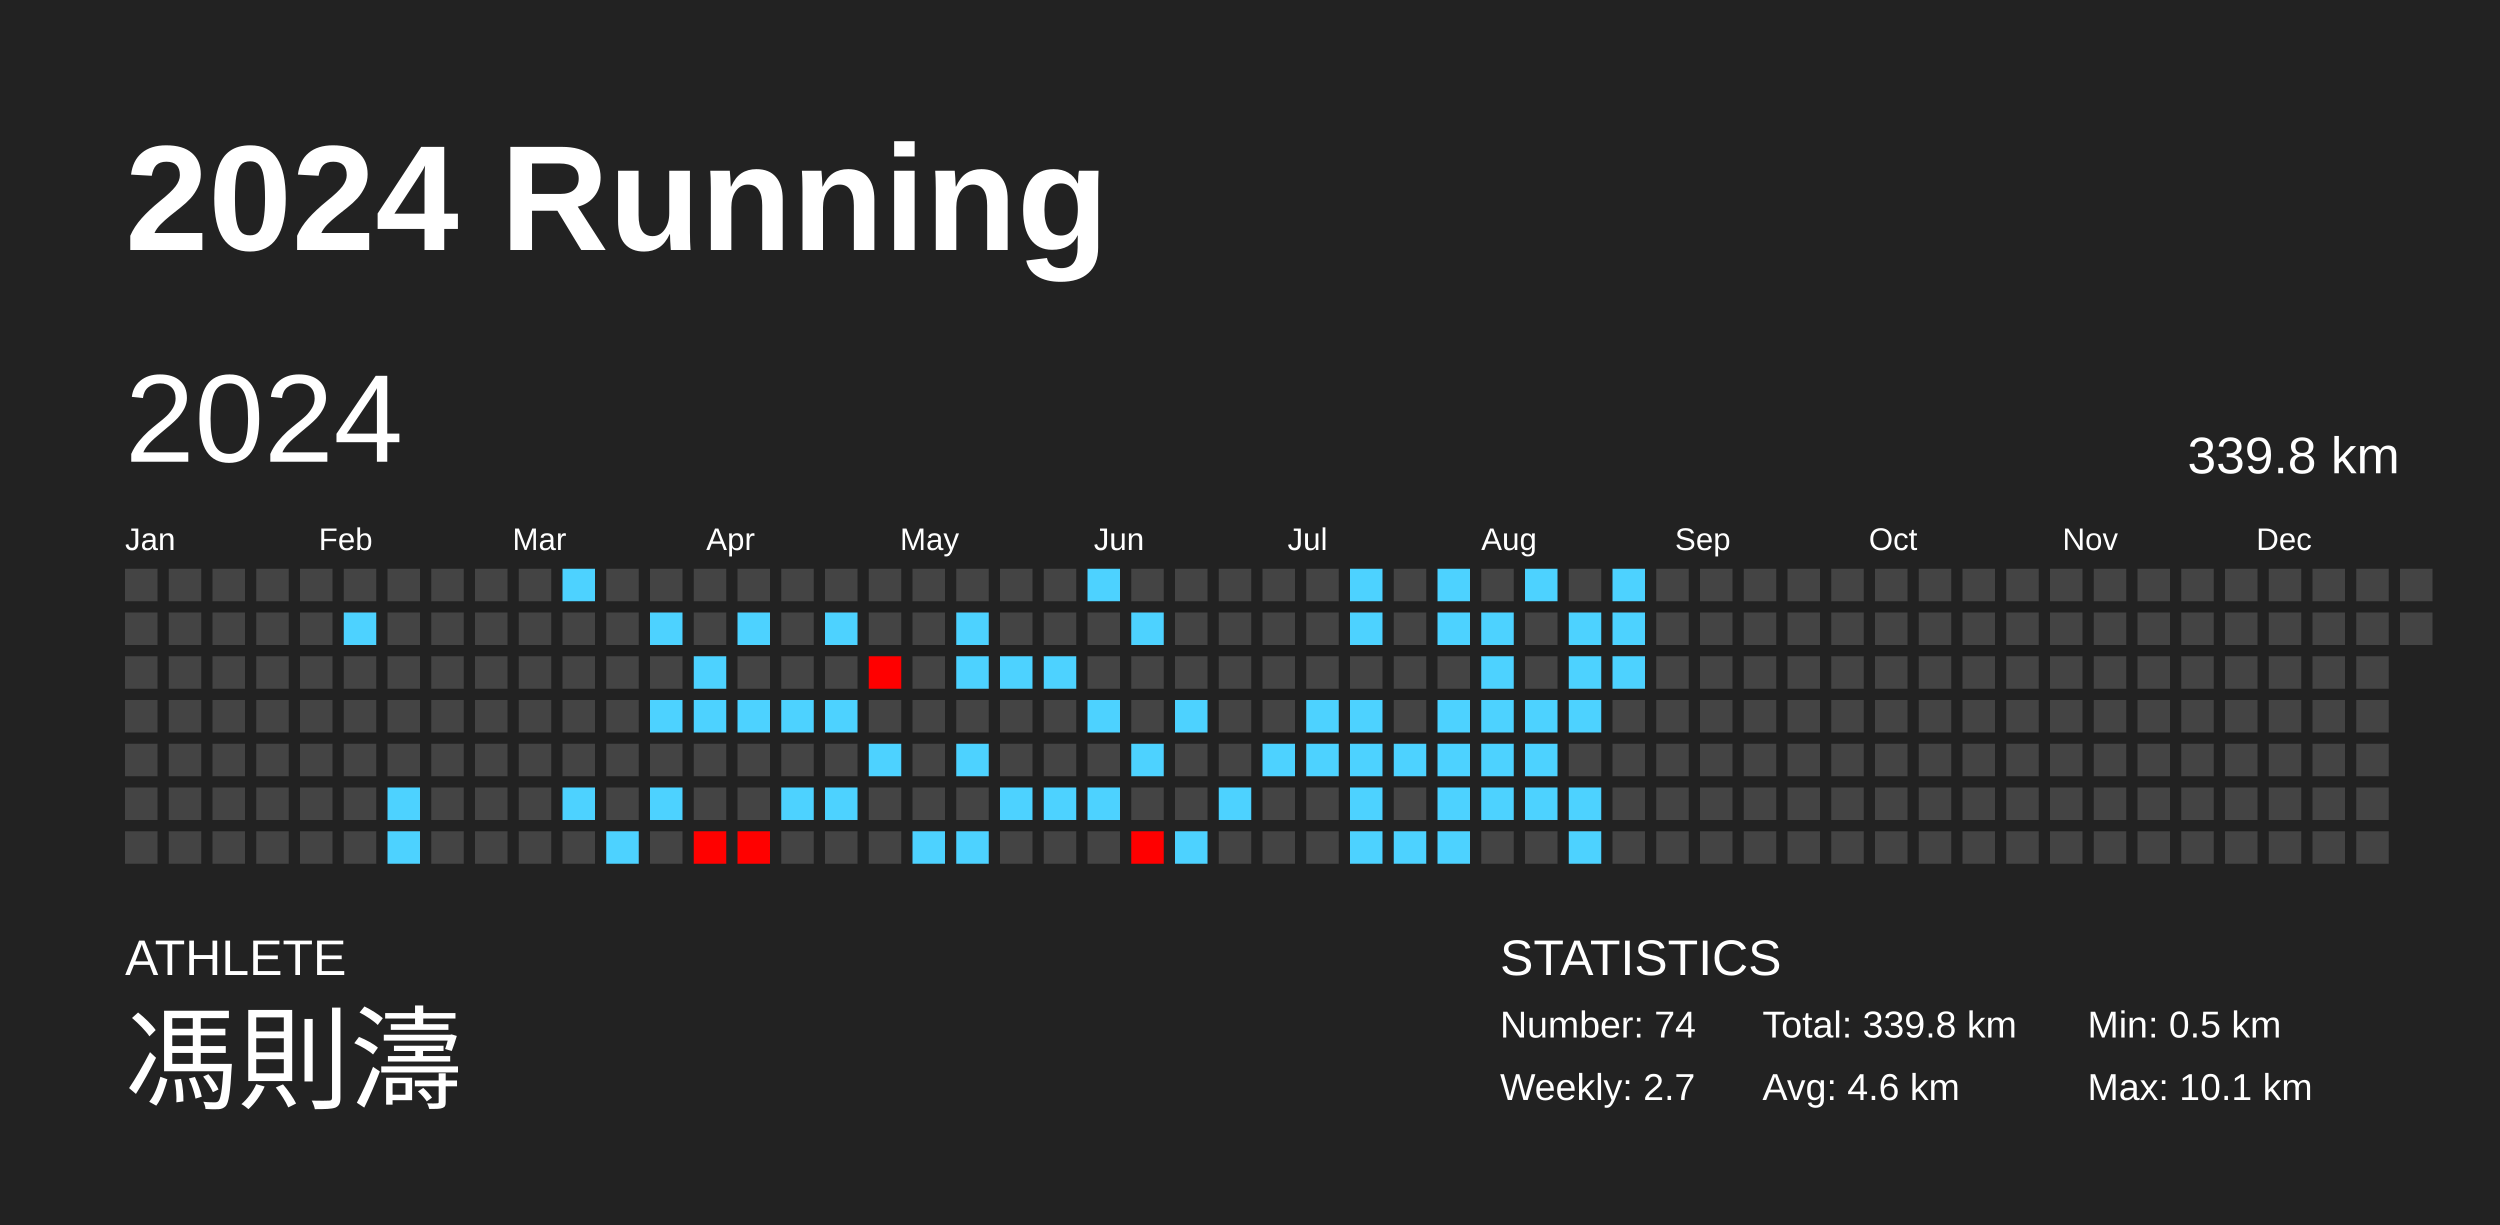
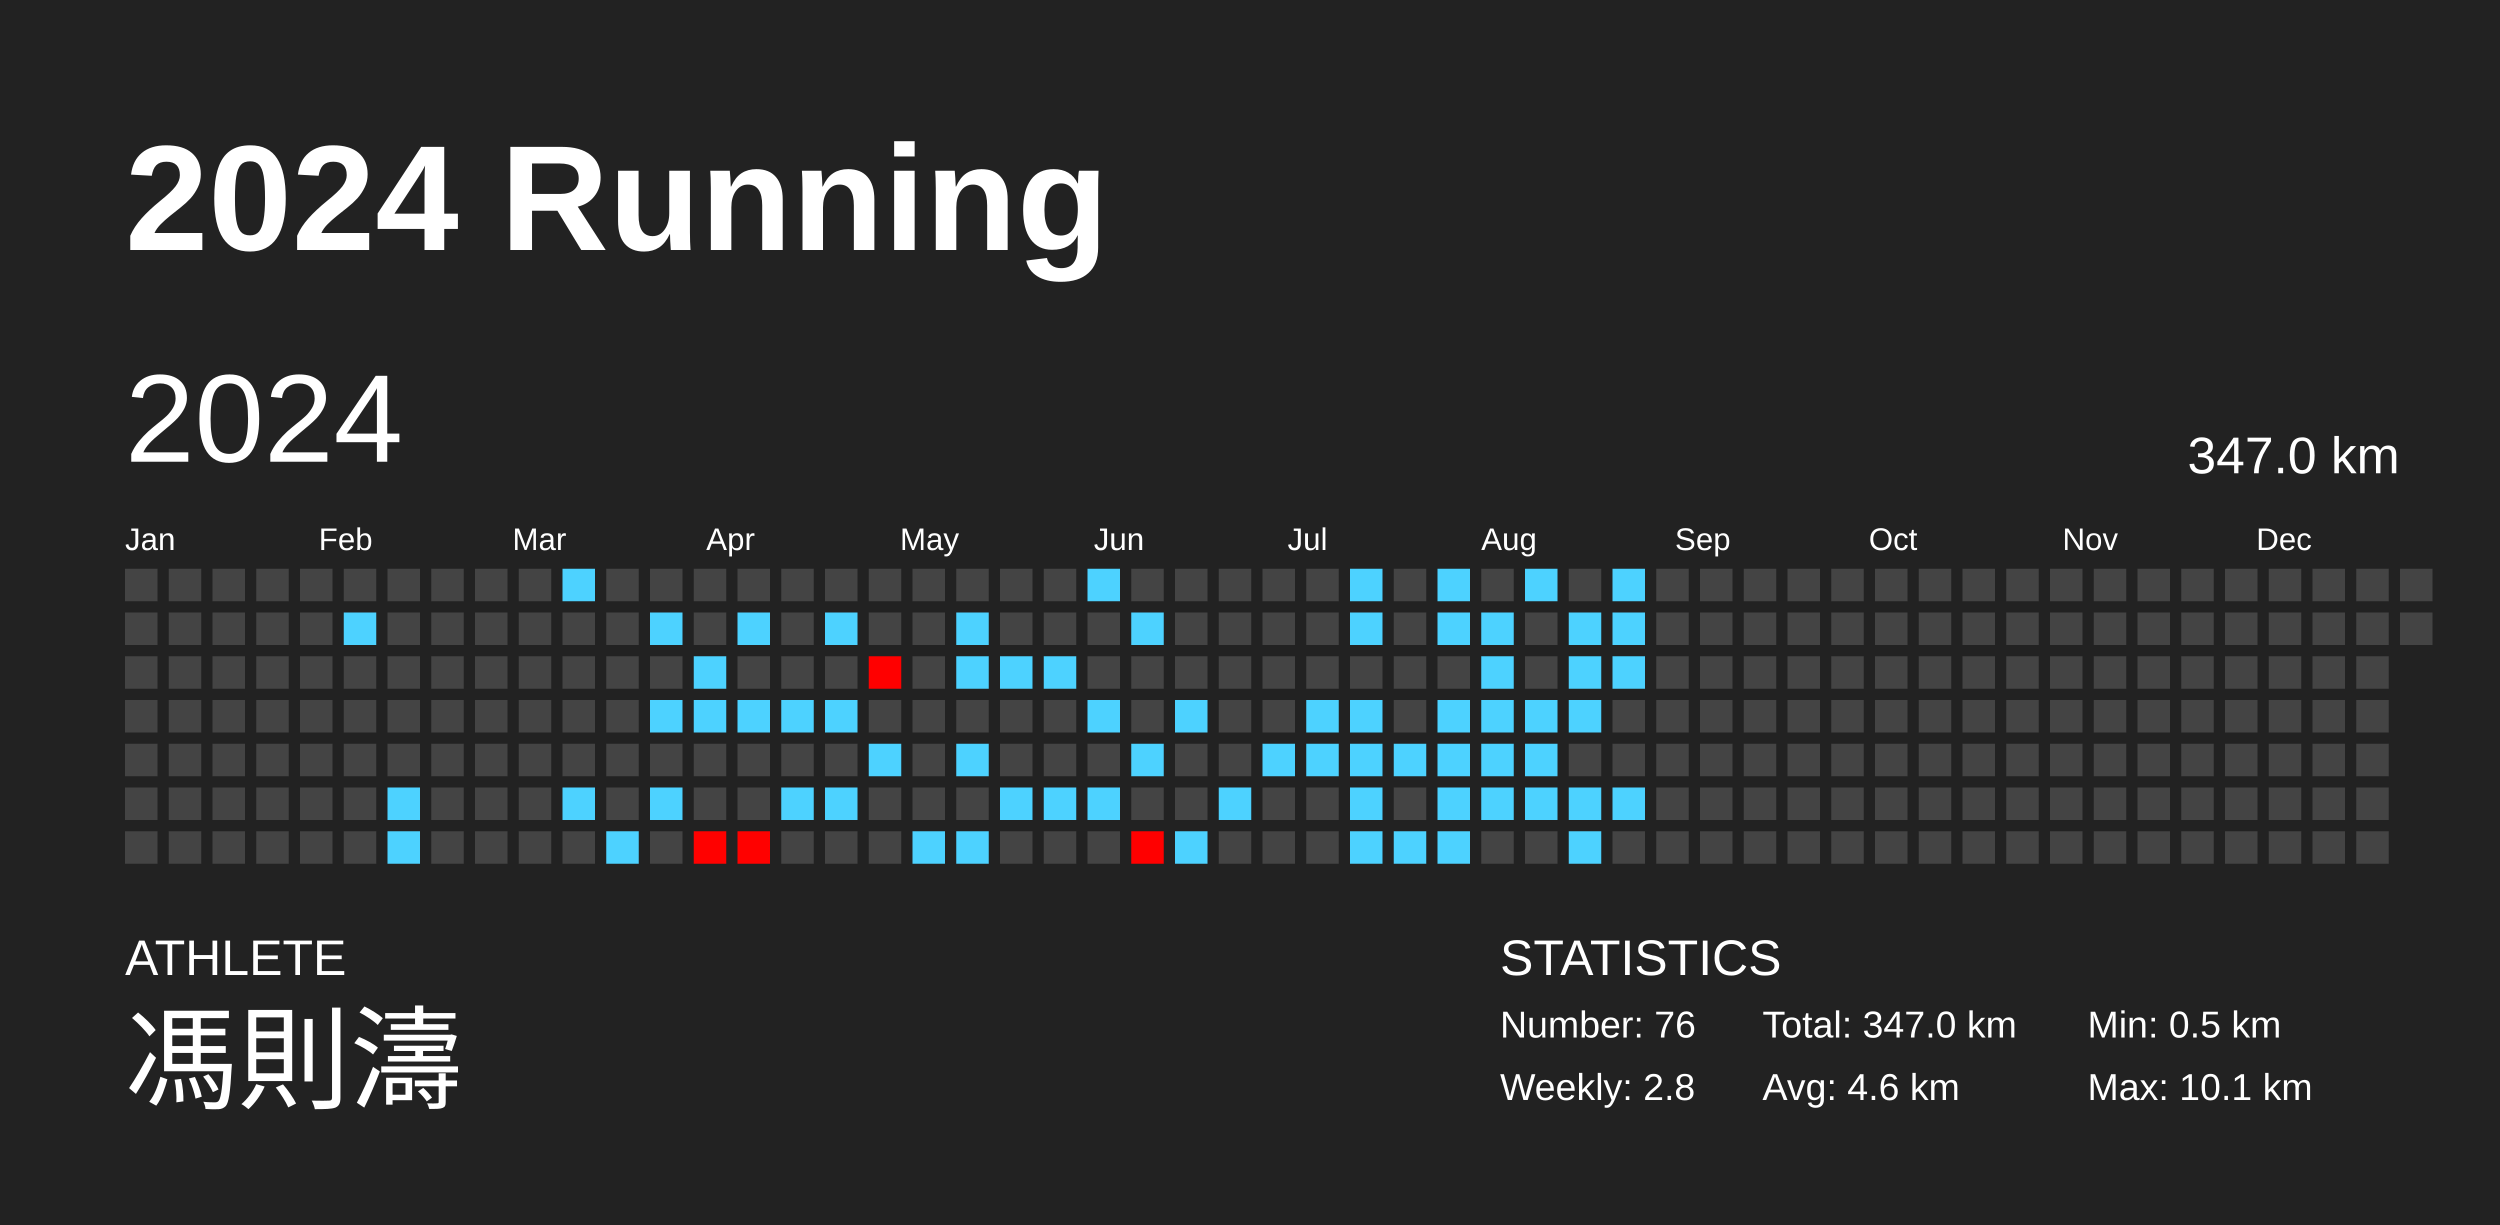
<svg xmlns="http://www.w3.org/2000/svg" baseProfile="full" height="98mm" version="1.1" viewBox="0,0,200,98" width="200mm">
  <defs />
  <rect fill="#222222" height="98" width="200" x="0" y="0" />
  <text fill="#FFFFFF" style="font-size:12px; font-family:Arial; font-weight:bold;" x="10" y="20">2024 Running</text>
  <text fill="#FFFFFF" style="font-size:4px; font-family:Arial" x="10" y="78">ATHLETE</text>
  <text fill="#FFFFFF" style="font-size:9px; font-family:Arial" x="10" y="88">馮則濤</text>
  <text fill="#FFFFFF" style="font-size:4px; font-family:Arial" x="120" y="78">STATISTICS</text>
-   <text fill="#FFFFFF" style="font-size:3px; font-family:Arial" x="120" y="83">Number: 74</text>
-   <text fill="#FFFFFF" style="font-size:3px; font-family:Arial" x="120" y="88">Weekly: 2.7</text>
-   <text fill="#FFFFFF" style="font-size:3px; font-family:Arial" x="141" y="83">Total: 339.8 km</text>
+   <text fill="#FFFFFF" style="font-size:3px; font-family:Arial" x="120" y="83">Number: 76</text>
+   <text fill="#FFFFFF" style="font-size:3px; font-family:Arial" x="120" y="88">Weekly: 2.8</text>
+   <text fill="#FFFFFF" style="font-size:3px; font-family:Arial" x="141" y="83">Total: 347.0 km</text>
  <text fill="#FFFFFF" style="font-size:3px; font-family:Arial" x="141" y="88">Avg: 4.6 km</text>
  <text fill="#FFFFFF" style="font-size:3px; font-family:Arial" x="167" y="83">Min: 0.5 km</text>
  <text fill="#FFFFFF" style="font-size:3px; font-family:Arial" x="167" y="88">Max: 10.1 km</text>
  <text dominant-baseline="hanging" fill="#FFFFFF" style="font-size:10.0px; font-family:Arial;" x="10" y="30">2024</text>
-   <text dominant-baseline="hanging" fill="#FFFFFF" style="font-size:4.125px; font-family:Arial;" x="175" y="35">339.8 km</text>
+   <text dominant-baseline="hanging" fill="#FFFFFF" style="font-size:4.125px; font-family:Arial;" x="175" y="35">347.0 km</text>
  <text fill="#FFFFFF" style="font-size:2.5px; font-family:Arial" x="10.0" y="44">Jan</text>
  <text fill="#FFFFFF" style="font-size:2.5px; font-family:Arial" x="25.5" y="44">Feb</text>
  <text fill="#FFFFFF" style="font-size:2.5px; font-family:Arial" x="41.0" y="44">Mar</text>
  <text fill="#FFFFFF" style="font-size:2.5px; font-family:Arial" x="56.5" y="44">Apr</text>
  <text fill="#FFFFFF" style="font-size:2.5px; font-family:Arial" x="72.0" y="44">May</text>
  <text fill="#FFFFFF" style="font-size:2.5px; font-family:Arial" x="87.5" y="44">Jun</text>
  <text fill="#FFFFFF" style="font-size:2.5px; font-family:Arial" x="103.0" y="44">Jul</text>
  <text fill="#FFFFFF" style="font-size:2.5px; font-family:Arial" x="118.5" y="44">Aug</text>
  <text fill="#FFFFFF" style="font-size:2.5px; font-family:Arial" x="134.0" y="44">Sep</text>
  <text fill="#FFFFFF" style="font-size:2.5px; font-family:Arial" x="149.5" y="44">Oct</text>
  <text fill="#FFFFFF" style="font-size:2.5px; font-family:Arial" x="165.0" y="44">Nov</text>
  <text fill="#FFFFFF" style="font-size:2.5px; font-family:Arial" x="180.5" y="44">Dec</text>
  <rect fill="#444444" height="2.6" width="2.6" x="10.0" y="45.5" />
  <rect fill="#444444" height="2.6" width="2.6" x="10.0" y="49.0" />
  <rect fill="#444444" height="2.6" width="2.6" x="10.0" y="52.5" />
  <rect fill="#444444" height="2.6" width="2.6" x="10.0" y="56.0" />
  <rect fill="#444444" height="2.6" width="2.6" x="10.0" y="59.5" />
  <rect fill="#444444" height="2.6" width="2.6" x="10.0" y="63.0" />
  <rect fill="#444444" height="2.6" width="2.6" x="10.0" y="66.5" />
  <rect fill="#444444" height="2.6" width="2.6" x="13.5" y="45.5" />
  <rect fill="#444444" height="2.6" width="2.6" x="13.5" y="49.0" />
  <rect fill="#444444" height="2.6" width="2.6" x="13.5" y="52.5" />
  <rect fill="#444444" height="2.6" width="2.6" x="13.5" y="56.0" />
  <rect fill="#444444" height="2.6" width="2.6" x="13.5" y="59.5" />
  <rect fill="#444444" height="2.6" width="2.6" x="13.5" y="63.0" />
  <rect fill="#444444" height="2.6" width="2.6" x="13.5" y="66.5" />
  <rect fill="#444444" height="2.6" width="2.6" x="17.0" y="45.5" />
  <rect fill="#444444" height="2.6" width="2.6" x="17.0" y="49.0" />
  <rect fill="#444444" height="2.6" width="2.6" x="17.0" y="52.5" />
  <rect fill="#444444" height="2.6" width="2.6" x="17.0" y="56.0" />
  <rect fill="#444444" height="2.6" width="2.6" x="17.0" y="59.5" />
  <rect fill="#444444" height="2.6" width="2.6" x="17.0" y="63.0" />
  <rect fill="#444444" height="2.6" width="2.6" x="17.0" y="66.5" />
  <rect fill="#444444" height="2.6" width="2.6" x="20.5" y="45.5" />
  <rect fill="#444444" height="2.6" width="2.6" x="20.5" y="49.0" />
  <rect fill="#444444" height="2.6" width="2.6" x="20.5" y="52.5" />
  <rect fill="#444444" height="2.6" width="2.6" x="20.5" y="56.0" />
  <rect fill="#444444" height="2.6" width="2.6" x="20.5" y="59.5" />
  <rect fill="#444444" height="2.6" width="2.6" x="20.5" y="63.0" />
  <rect fill="#444444" height="2.6" width="2.6" x="20.5" y="66.5" />
  <rect fill="#444444" height="2.6" width="2.6" x="24.0" y="45.5" />
  <rect fill="#444444" height="2.6" width="2.6" x="24.0" y="49.0" />
  <rect fill="#444444" height="2.6" width="2.6" x="24.0" y="52.5" />
  <rect fill="#444444" height="2.6" width="2.6" x="24.0" y="56.0" />
  <rect fill="#444444" height="2.6" width="2.6" x="24.0" y="59.5" />
  <rect fill="#444444" height="2.6" width="2.6" x="24.0" y="63.0" />
  <rect fill="#444444" height="2.6" width="2.6" x="24.0" y="66.5" />
  <rect fill="#444444" height="2.6" width="2.6" x="27.5" y="45.5" />
  <rect fill="#4dd2ff" height="2.6" width="2.6" x="27.5" y="49.0" />
  <rect fill="#444444" height="2.6" width="2.6" x="27.5" y="52.5" />
  <rect fill="#444444" height="2.6" width="2.6" x="27.5" y="56.0" />
  <rect fill="#444444" height="2.6" width="2.6" x="27.5" y="59.5" />
  <rect fill="#444444" height="2.6" width="2.6" x="27.5" y="63.0" />
  <rect fill="#444444" height="2.6" width="2.6" x="27.5" y="66.5" />
  <rect fill="#444444" height="2.6" width="2.6" x="31.0" y="45.5" />
  <rect fill="#444444" height="2.6" width="2.6" x="31.0" y="49.0" />
  <rect fill="#444444" height="2.6" width="2.6" x="31.0" y="52.5" />
  <rect fill="#444444" height="2.6" width="2.6" x="31.0" y="56.0" />
  <rect fill="#444444" height="2.6" width="2.6" x="31.0" y="59.5" />
  <rect fill="#4dd2ff" height="2.6" width="2.6" x="31.0" y="63.0" />
  <rect fill="#4dd2ff" height="2.6" width="2.6" x="31.0" y="66.5" />
  <rect fill="#444444" height="2.6" width="2.6" x="34.5" y="45.5" />
  <rect fill="#444444" height="2.6" width="2.6" x="34.5" y="49.0" />
  <rect fill="#444444" height="2.6" width="2.6" x="34.5" y="52.5" />
  <rect fill="#444444" height="2.6" width="2.6" x="34.5" y="56.0" />
  <rect fill="#444444" height="2.6" width="2.6" x="34.5" y="59.5" />
  <rect fill="#444444" height="2.6" width="2.6" x="34.5" y="63.0" />
  <rect fill="#444444" height="2.6" width="2.6" x="34.5" y="66.5" />
  <rect fill="#444444" height="2.6" width="2.6" x="38.0" y="45.5" />
  <rect fill="#444444" height="2.6" width="2.6" x="38.0" y="49.0" />
  <rect fill="#444444" height="2.6" width="2.6" x="38.0" y="52.5" />
  <rect fill="#444444" height="2.6" width="2.6" x="38.0" y="56.0" />
  <rect fill="#444444" height="2.6" width="2.6" x="38.0" y="59.5" />
  <rect fill="#444444" height="2.6" width="2.6" x="38.0" y="63.0" />
  <rect fill="#444444" height="2.6" width="2.6" x="38.0" y="66.5" />
  <rect fill="#444444" height="2.6" width="2.6" x="41.5" y="45.5" />
  <rect fill="#444444" height="2.6" width="2.6" x="41.5" y="49.0" />
  <rect fill="#444444" height="2.6" width="2.6" x="41.5" y="52.5" />
  <rect fill="#444444" height="2.6" width="2.6" x="41.5" y="56.0" />
  <rect fill="#444444" height="2.6" width="2.6" x="41.5" y="59.5" />
  <rect fill="#444444" height="2.6" width="2.6" x="41.5" y="63.0" />
  <rect fill="#444444" height="2.6" width="2.6" x="41.5" y="66.5" />
  <rect fill="#4dd2ff" height="2.6" width="2.6" x="45.0" y="45.5" />
  <rect fill="#444444" height="2.6" width="2.6" x="45.0" y="49.0" />
  <rect fill="#444444" height="2.6" width="2.6" x="45.0" y="52.5" />
  <rect fill="#444444" height="2.6" width="2.6" x="45.0" y="56.0" />
  <rect fill="#444444" height="2.6" width="2.6" x="45.0" y="59.5" />
  <rect fill="#4dd2ff" height="2.6" width="2.6" x="45.0" y="63.0" />
  <rect fill="#444444" height="2.6" width="2.6" x="45.0" y="66.5" />
  <rect fill="#444444" height="2.6" width="2.6" x="48.5" y="45.5" />
  <rect fill="#444444" height="2.6" width="2.6" x="48.5" y="49.0" />
  <rect fill="#444444" height="2.6" width="2.6" x="48.5" y="52.5" />
  <rect fill="#444444" height="2.6" width="2.6" x="48.5" y="56.0" />
  <rect fill="#444444" height="2.6" width="2.6" x="48.5" y="59.5" />
  <rect fill="#444444" height="2.6" width="2.6" x="48.5" y="63.0" />
  <rect fill="#4dd2ff" height="2.6" width="2.6" x="48.5" y="66.5" />
  <rect fill="#444444" height="2.6" width="2.6" x="52.0" y="45.5" />
  <rect fill="#4dd2ff" height="2.6" width="2.6" x="52.0" y="49.0" />
  <rect fill="#444444" height="2.6" width="2.6" x="52.0" y="52.5" />
  <rect fill="#4dd2ff" height="2.6" width="2.6" x="52.0" y="56.0" />
  <rect fill="#444444" height="2.6" width="2.6" x="52.0" y="59.5" />
  <rect fill="#4dd2ff" height="2.6" width="2.6" x="52.0" y="63.0" />
  <rect fill="#444444" height="2.6" width="2.6" x="52.0" y="66.5" />
  <rect fill="#444444" height="2.6" width="2.6" x="55.5" y="45.5" />
  <rect fill="#444444" height="2.6" width="2.6" x="55.5" y="49.0" />
  <rect fill="#4dd2ff" height="2.6" width="2.6" x="55.5" y="52.5" />
  <rect fill="#4dd2ff" height="2.6" width="2.6" x="55.5" y="56.0" />
  <rect fill="#444444" height="2.6" width="2.6" x="55.5" y="59.5" />
  <rect fill="#444444" height="2.6" width="2.6" x="55.5" y="63.0" />
  <rect fill="#ff0100" height="2.6" width="2.6" x="55.5" y="66.5" />
  <rect fill="#444444" height="2.6" width="2.6" x="59.0" y="45.5" />
  <rect fill="#4dd2ff" height="2.6" width="2.6" x="59.0" y="49.0" />
  <rect fill="#444444" height="2.6" width="2.6" x="59.0" y="52.5" />
  <rect fill="#4dd2ff" height="2.6" width="2.6" x="59.0" y="56.0" />
  <rect fill="#444444" height="2.6" width="2.6" x="59.0" y="59.5" />
  <rect fill="#444444" height="2.6" width="2.6" x="59.0" y="63.0" />
  <rect fill="#ff0100" height="2.6" width="2.6" x="59.0" y="66.5" />
  <rect fill="#444444" height="2.6" width="2.6" x="62.5" y="45.5" />
  <rect fill="#444444" height="2.6" width="2.6" x="62.5" y="49.0" />
  <rect fill="#444444" height="2.6" width="2.6" x="62.5" y="52.5" />
  <rect fill="#4dd2ff" height="2.6" width="2.6" x="62.5" y="56.0" />
  <rect fill="#444444" height="2.6" width="2.6" x="62.5" y="59.5" />
  <rect fill="#4dd2ff" height="2.6" width="2.6" x="62.5" y="63.0" />
  <rect fill="#444444" height="2.6" width="2.6" x="62.5" y="66.5" />
  <rect fill="#444444" height="2.6" width="2.6" x="66.0" y="45.5" />
  <rect fill="#4dd2ff" height="2.6" width="2.6" x="66.0" y="49.0" />
  <rect fill="#444444" height="2.6" width="2.6" x="66.0" y="52.5" />
  <rect fill="#4dd2ff" height="2.6" width="2.6" x="66.0" y="56.0" />
  <rect fill="#444444" height="2.6" width="2.6" x="66.0" y="59.5" />
  <rect fill="#4dd2ff" height="2.6" width="2.6" x="66.0" y="63.0" />
  <rect fill="#444444" height="2.6" width="2.6" x="66.0" y="66.5" />
  <rect fill="#444444" height="2.6" width="2.6" x="69.5" y="45.5" />
  <rect fill="#444444" height="2.6" width="2.6" x="69.5" y="49.0" />
  <rect fill="#ff0000" height="2.6" width="2.6" x="69.5" y="52.5" />
  <rect fill="#444444" height="2.6" width="2.6" x="69.5" y="56.0" />
  <rect fill="#4dd2ff" height="2.6" width="2.6" x="69.5" y="59.5" />
  <rect fill="#444444" height="2.6" width="2.6" x="69.5" y="63.0" />
  <rect fill="#444444" height="2.6" width="2.6" x="69.5" y="66.5" />
  <rect fill="#444444" height="2.6" width="2.6" x="73.0" y="45.5" />
  <rect fill="#444444" height="2.6" width="2.6" x="73.0" y="49.0" />
  <rect fill="#444444" height="2.6" width="2.6" x="73.0" y="52.5" />
  <rect fill="#444444" height="2.6" width="2.6" x="73.0" y="56.0" />
  <rect fill="#444444" height="2.6" width="2.6" x="73.0" y="59.5" />
  <rect fill="#444444" height="2.6" width="2.6" x="73.0" y="63.0" />
  <rect fill="#4dd2ff" height="2.6" width="2.6" x="73.0" y="66.5" />
  <rect fill="#444444" height="2.6" width="2.6" x="76.5" y="45.5" />
  <rect fill="#4dd2ff" height="2.6" width="2.6" x="76.5" y="49.0" />
  <rect fill="#4dd2ff" height="2.6" width="2.6" x="76.5" y="52.5" />
  <rect fill="#444444" height="2.6" width="2.6" x="76.5" y="56.0" />
  <rect fill="#4dd2ff" height="2.6" width="2.6" x="76.5" y="59.5" />
  <rect fill="#444444" height="2.6" width="2.6" x="76.5" y="63.0" />
  <rect fill="#4dd2ff" height="2.6" width="2.6" x="76.5" y="66.5" />
  <rect fill="#444444" height="2.6" width="2.6" x="80.0" y="45.5" />
  <rect fill="#444444" height="2.6" width="2.6" x="80.0" y="49.0" />
  <rect fill="#4dd2ff" height="2.6" width="2.6" x="80.0" y="52.5" />
  <rect fill="#444444" height="2.6" width="2.6" x="80.0" y="56.0" />
  <rect fill="#444444" height="2.6" width="2.6" x="80.0" y="59.5" />
  <rect fill="#4dd2ff" height="2.6" width="2.6" x="80.0" y="63.0" />
  <rect fill="#444444" height="2.6" width="2.6" x="80.0" y="66.5" />
  <rect fill="#444444" height="2.6" width="2.6" x="83.5" y="45.5" />
  <rect fill="#444444" height="2.6" width="2.6" x="83.5" y="49.0" />
  <rect fill="#4dd2ff" height="2.6" width="2.6" x="83.5" y="52.5" />
  <rect fill="#444444" height="2.6" width="2.6" x="83.5" y="56.0" />
  <rect fill="#444444" height="2.6" width="2.6" x="83.5" y="59.5" />
  <rect fill="#4dd2ff" height="2.6" width="2.6" x="83.5" y="63.0" />
  <rect fill="#444444" height="2.6" width="2.6" x="83.5" y="66.5" />
  <rect fill="#4dd2ff" height="2.6" width="2.6" x="87.0" y="45.5" />
  <rect fill="#444444" height="2.6" width="2.6" x="87.0" y="49.0" />
  <rect fill="#444444" height="2.6" width="2.6" x="87.0" y="52.5" />
  <rect fill="#4dd2ff" height="2.6" width="2.6" x="87.0" y="56.0" />
  <rect fill="#444444" height="2.6" width="2.6" x="87.0" y="59.5" />
  <rect fill="#4dd2ff" height="2.6" width="2.6" x="87.0" y="63.0" />
  <rect fill="#444444" height="2.6" width="2.6" x="87.0" y="66.5" />
  <rect fill="#444444" height="2.6" width="2.6" x="90.5" y="45.5" />
  <rect fill="#4dd2ff" height="2.6" width="2.6" x="90.5" y="49.0" />
  <rect fill="#444444" height="2.6" width="2.6" x="90.5" y="52.5" />
  <rect fill="#444444" height="2.6" width="2.6" x="90.5" y="56.0" />
  <rect fill="#4dd2ff" height="2.6" width="2.6" x="90.5" y="59.5" />
  <rect fill="#444444" height="2.6" width="2.6" x="90.5" y="63.0" />
  <rect fill="#ff0000" height="2.6" width="2.6" x="90.5" y="66.5" />
  <rect fill="#444444" height="2.6" width="2.6" x="94.0" y="45.5" />
  <rect fill="#444444" height="2.6" width="2.6" x="94.0" y="49.0" />
  <rect fill="#444444" height="2.6" width="2.6" x="94.0" y="52.5" />
  <rect fill="#4dd2ff" height="2.6" width="2.6" x="94.0" y="56.0" />
  <rect fill="#444444" height="2.6" width="2.6" x="94.0" y="59.5" />
  <rect fill="#444444" height="2.6" width="2.6" x="94.0" y="63.0" />
  <rect fill="#4dd2ff" height="2.6" width="2.6" x="94.0" y="66.5" />
  <rect fill="#444444" height="2.6" width="2.6" x="97.5" y="45.5" />
  <rect fill="#444444" height="2.6" width="2.6" x="97.5" y="49.0" />
  <rect fill="#444444" height="2.6" width="2.6" x="97.5" y="52.5" />
  <rect fill="#444444" height="2.6" width="2.6" x="97.5" y="56.0" />
  <rect fill="#444444" height="2.6" width="2.6" x="97.5" y="59.5" />
  <rect fill="#4dd2ff" height="2.6" width="2.6" x="97.5" y="63.0" />
  <rect fill="#444444" height="2.6" width="2.6" x="97.5" y="66.5" />
  <rect fill="#444444" height="2.6" width="2.6" x="101.0" y="45.5" />
  <rect fill="#444444" height="2.6" width="2.6" x="101.0" y="49.0" />
  <rect fill="#444444" height="2.6" width="2.6" x="101.0" y="52.5" />
  <rect fill="#444444" height="2.6" width="2.6" x="101.0" y="56.0" />
  <rect fill="#4dd2ff" height="2.6" width="2.6" x="101.0" y="59.5" />
  <rect fill="#444444" height="2.6" width="2.6" x="101.0" y="63.0" />
  <rect fill="#444444" height="2.6" width="2.6" x="101.0" y="66.5" />
  <rect fill="#444444" height="2.6" width="2.6" x="104.5" y="45.5" />
  <rect fill="#444444" height="2.6" width="2.6" x="104.5" y="49.0" />
  <rect fill="#444444" height="2.6" width="2.6" x="104.5" y="52.5" />
  <rect fill="#4dd2ff" height="2.6" width="2.6" x="104.5" y="56.0" />
  <rect fill="#4dd2ff" height="2.6" width="2.6" x="104.5" y="59.5" />
  <rect fill="#444444" height="2.6" width="2.6" x="104.5" y="63.0" />
  <rect fill="#444444" height="2.6" width="2.6" x="104.5" y="66.5" />
  <rect fill="#4dd2ff" height="2.6" width="2.6" x="108.0" y="45.5" />
  <rect fill="#4dd2ff" height="2.6" width="2.6" x="108.0" y="49.0" />
  <rect fill="#444444" height="2.6" width="2.6" x="108.0" y="52.5" />
  <rect fill="#4dd2ff" height="2.6" width="2.6" x="108.0" y="56.0" />
  <rect fill="#4dd2ff" height="2.6" width="2.6" x="108.0" y="59.5" />
  <rect fill="#4dd2ff" height="2.6" width="2.6" x="108.0" y="63.0" />
  <rect fill="#4dd2ff" height="2.6" width="2.6" x="108.0" y="66.5" />
  <rect fill="#444444" height="2.6" width="2.6" x="111.5" y="45.5" />
  <rect fill="#444444" height="2.6" width="2.6" x="111.5" y="49.0" />
  <rect fill="#444444" height="2.6" width="2.6" x="111.5" y="52.5" />
  <rect fill="#444444" height="2.6" width="2.6" x="111.5" y="56.0" />
  <rect fill="#4dd2ff" height="2.6" width="2.6" x="111.5" y="59.5" />
  <rect fill="#444444" height="2.6" width="2.6" x="111.5" y="63.0" />
  <rect fill="#4dd2ff" height="2.6" width="2.6" x="111.5" y="66.5" />
  <rect fill="#4dd2ff" height="2.6" width="2.6" x="115.0" y="45.5" />
  <rect fill="#4dd2ff" height="2.6" width="2.6" x="115.0" y="49.0" />
  <rect fill="#444444" height="2.6" width="2.6" x="115.0" y="52.5" />
  <rect fill="#4dd2ff" height="2.6" width="2.6" x="115.0" y="56.0" />
  <rect fill="#4dd2ff" height="2.6" width="2.6" x="115.0" y="59.5" />
  <rect fill="#4dd2ff" height="2.6" width="2.6" x="115.0" y="63.0" />
  <rect fill="#4dd2ff" height="2.6" width="2.6" x="115.0" y="66.5" />
  <rect fill="#444444" height="2.6" width="2.6" x="118.5" y="45.5" />
  <rect fill="#4dd2ff" height="2.6" width="2.6" x="118.5" y="49.0" />
  <rect fill="#4dd2ff" height="2.6" width="2.6" x="118.5" y="52.5" />
  <rect fill="#4dd2ff" height="2.6" width="2.6" x="118.5" y="56.0" />
  <rect fill="#4dd2ff" height="2.6" width="2.6" x="118.5" y="59.5" />
  <rect fill="#4dd2ff" height="2.6" width="2.6" x="118.5" y="63.0" />
  <rect fill="#444444" height="2.6" width="2.6" x="118.5" y="66.5" />
  <rect fill="#4dd2ff" height="2.6" width="2.6" x="122.0" y="45.5" />
  <rect fill="#444444" height="2.6" width="2.6" x="122.0" y="49.0" />
  <rect fill="#444444" height="2.6" width="2.6" x="122.0" y="52.5" />
  <rect fill="#4dd2ff" height="2.6" width="2.6" x="122.0" y="56.0" />
  <rect fill="#4dd2ff" height="2.6" width="2.6" x="122.0" y="59.5" />
  <rect fill="#4dd2ff" height="2.6" width="2.6" x="122.0" y="63.0" />
  <rect fill="#444444" height="2.6" width="2.6" x="122.0" y="66.5" />
  <rect fill="#444444" height="2.6" width="2.6" x="125.5" y="45.5" />
  <rect fill="#4dd2ff" height="2.6" width="2.6" x="125.5" y="49.0" />
  <rect fill="#4dd2ff" height="2.6" width="2.6" x="125.5" y="52.5" />
  <rect fill="#4dd2ff" height="2.6" width="2.6" x="125.5" y="56.0" />
  <rect fill="#444444" height="2.6" width="2.6" x="125.5" y="59.5" />
  <rect fill="#4dd2ff" height="2.6" width="2.6" x="125.5" y="63.0" />
  <rect fill="#4dd2ff" height="2.6" width="2.6" x="125.5" y="66.5" />
  <rect fill="#4dd2ff" height="2.6" width="2.6" x="129.0" y="45.5" />
  <rect fill="#4dd2ff" height="2.6" width="2.6" x="129.0" y="49.0" />
  <rect fill="#4dd2ff" height="2.6" width="2.6" x="129.0" y="52.5" />
  <rect fill="#444444" height="2.6" width="2.6" x="129.0" y="56.0" />
  <rect fill="#444444" height="2.6" width="2.6" x="129.0" y="59.5" />
-   <rect fill="#444444" height="2.6" width="2.6" x="129.0" y="63.0" />
+   <rect fill="#4dd2ff" height="2.6" width="2.6" x="129.0" y="63.0" />
  <rect fill="#444444" height="2.6" width="2.6" x="129.0" y="66.5" />
  <rect fill="#444444" height="2.6" width="2.6" x="132.5" y="45.5" />
  <rect fill="#444444" height="2.6" width="2.6" x="132.5" y="49.0" />
  <rect fill="#444444" height="2.6" width="2.6" x="132.5" y="52.5" />
  <rect fill="#444444" height="2.6" width="2.6" x="132.5" y="56.0" />
  <rect fill="#444444" height="2.6" width="2.6" x="132.5" y="59.5" />
  <rect fill="#444444" height="2.6" width="2.6" x="132.5" y="63.0" />
  <rect fill="#444444" height="2.6" width="2.6" x="132.5" y="66.5" />
  <rect fill="#444444" height="2.6" width="2.6" x="136.0" y="45.5" />
  <rect fill="#444444" height="2.6" width="2.6" x="136.0" y="49.0" />
  <rect fill="#444444" height="2.6" width="2.6" x="136.0" y="52.5" />
  <rect fill="#444444" height="2.6" width="2.6" x="136.0" y="56.0" />
  <rect fill="#444444" height="2.6" width="2.6" x="136.0" y="59.5" />
  <rect fill="#444444" height="2.6" width="2.6" x="136.0" y="63.0" />
  <rect fill="#444444" height="2.6" width="2.6" x="136.0" y="66.5" />
  <rect fill="#444444" height="2.6" width="2.6" x="139.5" y="45.5" />
  <rect fill="#444444" height="2.6" width="2.6" x="139.5" y="49.0" />
  <rect fill="#444444" height="2.6" width="2.6" x="139.5" y="52.5" />
  <rect fill="#444444" height="2.6" width="2.6" x="139.5" y="56.0" />
  <rect fill="#444444" height="2.6" width="2.6" x="139.5" y="59.5" />
  <rect fill="#444444" height="2.6" width="2.6" x="139.5" y="63.0" />
  <rect fill="#444444" height="2.6" width="2.6" x="139.5" y="66.5" />
  <rect fill="#444444" height="2.6" width="2.6" x="143.0" y="45.5" />
  <rect fill="#444444" height="2.6" width="2.6" x="143.0" y="49.0" />
  <rect fill="#444444" height="2.6" width="2.6" x="143.0" y="52.5" />
  <rect fill="#444444" height="2.6" width="2.6" x="143.0" y="56.0" />
  <rect fill="#444444" height="2.6" width="2.6" x="143.0" y="59.5" />
  <rect fill="#444444" height="2.6" width="2.6" x="143.0" y="63.0" />
  <rect fill="#444444" height="2.6" width="2.6" x="143.0" y="66.5" />
  <rect fill="#444444" height="2.6" width="2.6" x="146.5" y="45.5" />
  <rect fill="#444444" height="2.6" width="2.6" x="146.5" y="49.0" />
  <rect fill="#444444" height="2.6" width="2.6" x="146.5" y="52.5" />
  <rect fill="#444444" height="2.6" width="2.6" x="146.5" y="56.0" />
  <rect fill="#444444" height="2.6" width="2.6" x="146.5" y="59.5" />
  <rect fill="#444444" height="2.6" width="2.6" x="146.5" y="63.0" />
  <rect fill="#444444" height="2.6" width="2.6" x="146.5" y="66.5" />
  <rect fill="#444444" height="2.6" width="2.6" x="150.0" y="45.5" />
  <rect fill="#444444" height="2.6" width="2.6" x="150.0" y="49.0" />
  <rect fill="#444444" height="2.6" width="2.6" x="150.0" y="52.5" />
  <rect fill="#444444" height="2.6" width="2.6" x="150.0" y="56.0" />
  <rect fill="#444444" height="2.6" width="2.6" x="150.0" y="59.5" />
  <rect fill="#444444" height="2.6" width="2.6" x="150.0" y="63.0" />
  <rect fill="#444444" height="2.6" width="2.6" x="150.0" y="66.5" />
  <rect fill="#444444" height="2.6" width="2.6" x="153.5" y="45.5" />
  <rect fill="#444444" height="2.6" width="2.6" x="153.5" y="49.0" />
  <rect fill="#444444" height="2.6" width="2.6" x="153.5" y="52.5" />
  <rect fill="#444444" height="2.6" width="2.6" x="153.5" y="56.0" />
  <rect fill="#444444" height="2.6" width="2.6" x="153.5" y="59.5" />
  <rect fill="#444444" height="2.6" width="2.6" x="153.5" y="63.0" />
  <rect fill="#444444" height="2.6" width="2.6" x="153.5" y="66.5" />
  <rect fill="#444444" height="2.6" width="2.6" x="157.0" y="45.5" />
  <rect fill="#444444" height="2.6" width="2.6" x="157.0" y="49.0" />
  <rect fill="#444444" height="2.6" width="2.6" x="157.0" y="52.5" />
  <rect fill="#444444" height="2.6" width="2.6" x="157.0" y="56.0" />
  <rect fill="#444444" height="2.6" width="2.6" x="157.0" y="59.5" />
  <rect fill="#444444" height="2.6" width="2.6" x="157.0" y="63.0" />
  <rect fill="#444444" height="2.6" width="2.6" x="157.0" y="66.5" />
  <rect fill="#444444" height="2.6" width="2.6" x="160.5" y="45.5" />
  <rect fill="#444444" height="2.6" width="2.6" x="160.5" y="49.0" />
  <rect fill="#444444" height="2.6" width="2.6" x="160.5" y="52.5" />
  <rect fill="#444444" height="2.6" width="2.6" x="160.5" y="56.0" />
  <rect fill="#444444" height="2.6" width="2.6" x="160.5" y="59.5" />
  <rect fill="#444444" height="2.6" width="2.6" x="160.5" y="63.0" />
  <rect fill="#444444" height="2.6" width="2.6" x="160.5" y="66.5" />
  <rect fill="#444444" height="2.6" width="2.6" x="164.0" y="45.5" />
  <rect fill="#444444" height="2.6" width="2.6" x="164.0" y="49.0" />
  <rect fill="#444444" height="2.6" width="2.6" x="164.0" y="52.5" />
  <rect fill="#444444" height="2.6" width="2.6" x="164.0" y="56.0" />
  <rect fill="#444444" height="2.6" width="2.6" x="164.0" y="59.5" />
  <rect fill="#444444" height="2.6" width="2.6" x="164.0" y="63.0" />
  <rect fill="#444444" height="2.6" width="2.6" x="164.0" y="66.5" />
  <rect fill="#444444" height="2.6" width="2.6" x="167.5" y="45.5" />
  <rect fill="#444444" height="2.6" width="2.6" x="167.5" y="49.0" />
  <rect fill="#444444" height="2.6" width="2.6" x="167.5" y="52.5" />
  <rect fill="#444444" height="2.6" width="2.6" x="167.5" y="56.0" />
  <rect fill="#444444" height="2.6" width="2.6" x="167.5" y="59.5" />
  <rect fill="#444444" height="2.6" width="2.6" x="167.5" y="63.0" />
  <rect fill="#444444" height="2.6" width="2.6" x="167.5" y="66.5" />
  <rect fill="#444444" height="2.6" width="2.6" x="171.0" y="45.5" />
  <rect fill="#444444" height="2.6" width="2.6" x="171.0" y="49.0" />
  <rect fill="#444444" height="2.6" width="2.6" x="171.0" y="52.5" />
  <rect fill="#444444" height="2.6" width="2.6" x="171.0" y="56.0" />
  <rect fill="#444444" height="2.6" width="2.6" x="171.0" y="59.5" />
  <rect fill="#444444" height="2.6" width="2.6" x="171.0" y="63.0" />
  <rect fill="#444444" height="2.6" width="2.6" x="171.0" y="66.5" />
  <rect fill="#444444" height="2.6" width="2.6" x="174.5" y="45.5" />
  <rect fill="#444444" height="2.6" width="2.6" x="174.5" y="49.0" />
  <rect fill="#444444" height="2.6" width="2.6" x="174.5" y="52.5" />
  <rect fill="#444444" height="2.6" width="2.6" x="174.5" y="56.0" />
  <rect fill="#444444" height="2.6" width="2.6" x="174.5" y="59.5" />
  <rect fill="#444444" height="2.6" width="2.6" x="174.5" y="63.0" />
  <rect fill="#444444" height="2.6" width="2.6" x="174.5" y="66.5" />
  <rect fill="#444444" height="2.6" width="2.6" x="178.0" y="45.5" />
  <rect fill="#444444" height="2.6" width="2.6" x="178.0" y="49.0" />
  <rect fill="#444444" height="2.6" width="2.6" x="178.0" y="52.5" />
  <rect fill="#444444" height="2.6" width="2.6" x="178.0" y="56.0" />
  <rect fill="#444444" height="2.6" width="2.6" x="178.0" y="59.5" />
  <rect fill="#444444" height="2.6" width="2.6" x="178.0" y="63.0" />
  <rect fill="#444444" height="2.6" width="2.6" x="178.0" y="66.5" />
  <rect fill="#444444" height="2.6" width="2.6" x="181.5" y="45.5" />
  <rect fill="#444444" height="2.6" width="2.6" x="181.5" y="49.0" />
  <rect fill="#444444" height="2.6" width="2.6" x="181.5" y="52.5" />
  <rect fill="#444444" height="2.6" width="2.6" x="181.5" y="56.0" />
  <rect fill="#444444" height="2.6" width="2.6" x="181.5" y="59.5" />
  <rect fill="#444444" height="2.6" width="2.6" x="181.5" y="63.0" />
  <rect fill="#444444" height="2.6" width="2.6" x="181.5" y="66.5" />
  <rect fill="#444444" height="2.6" width="2.6" x="185.0" y="45.5" />
  <rect fill="#444444" height="2.6" width="2.6" x="185.0" y="49.0" />
  <rect fill="#444444" height="2.6" width="2.6" x="185.0" y="52.5" />
  <rect fill="#444444" height="2.6" width="2.6" x="185.0" y="56.0" />
  <rect fill="#444444" height="2.6" width="2.6" x="185.0" y="59.5" />
  <rect fill="#444444" height="2.6" width="2.6" x="185.0" y="63.0" />
  <rect fill="#444444" height="2.6" width="2.6" x="185.0" y="66.5" />
  <rect fill="#444444" height="2.6" width="2.6" x="188.5" y="45.5" />
  <rect fill="#444444" height="2.6" width="2.6" x="188.5" y="49.0" />
  <rect fill="#444444" height="2.6" width="2.6" x="188.5" y="52.5" />
  <rect fill="#444444" height="2.6" width="2.6" x="188.5" y="56.0" />
  <rect fill="#444444" height="2.6" width="2.6" x="188.5" y="59.5" />
  <rect fill="#444444" height="2.6" width="2.6" x="188.5" y="63.0" />
  <rect fill="#444444" height="2.6" width="2.6" x="188.5" y="66.5" />
  <rect fill="#444444" height="2.6" width="2.6" x="192.0" y="45.5" />
  <rect fill="#444444" height="2.6" width="2.6" x="192.0" y="49.0" />
</svg>
